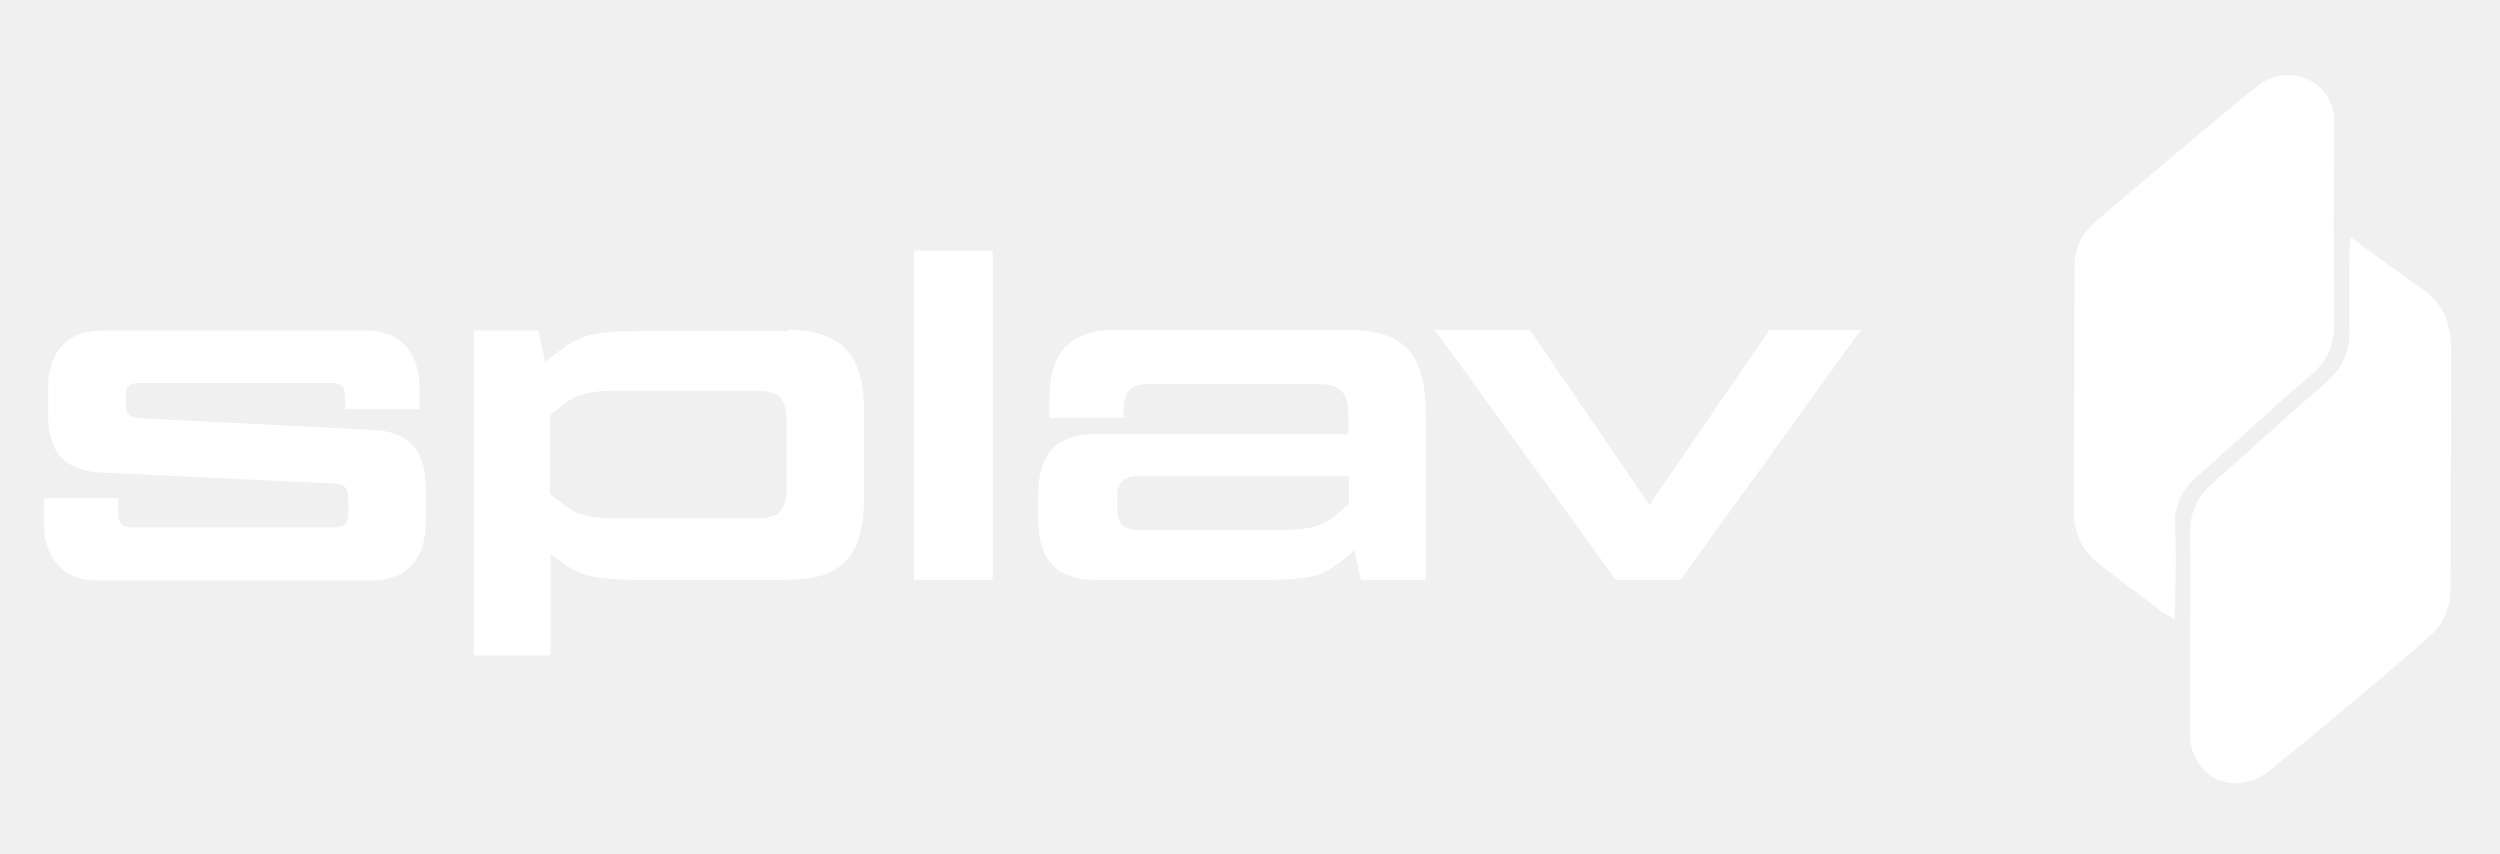
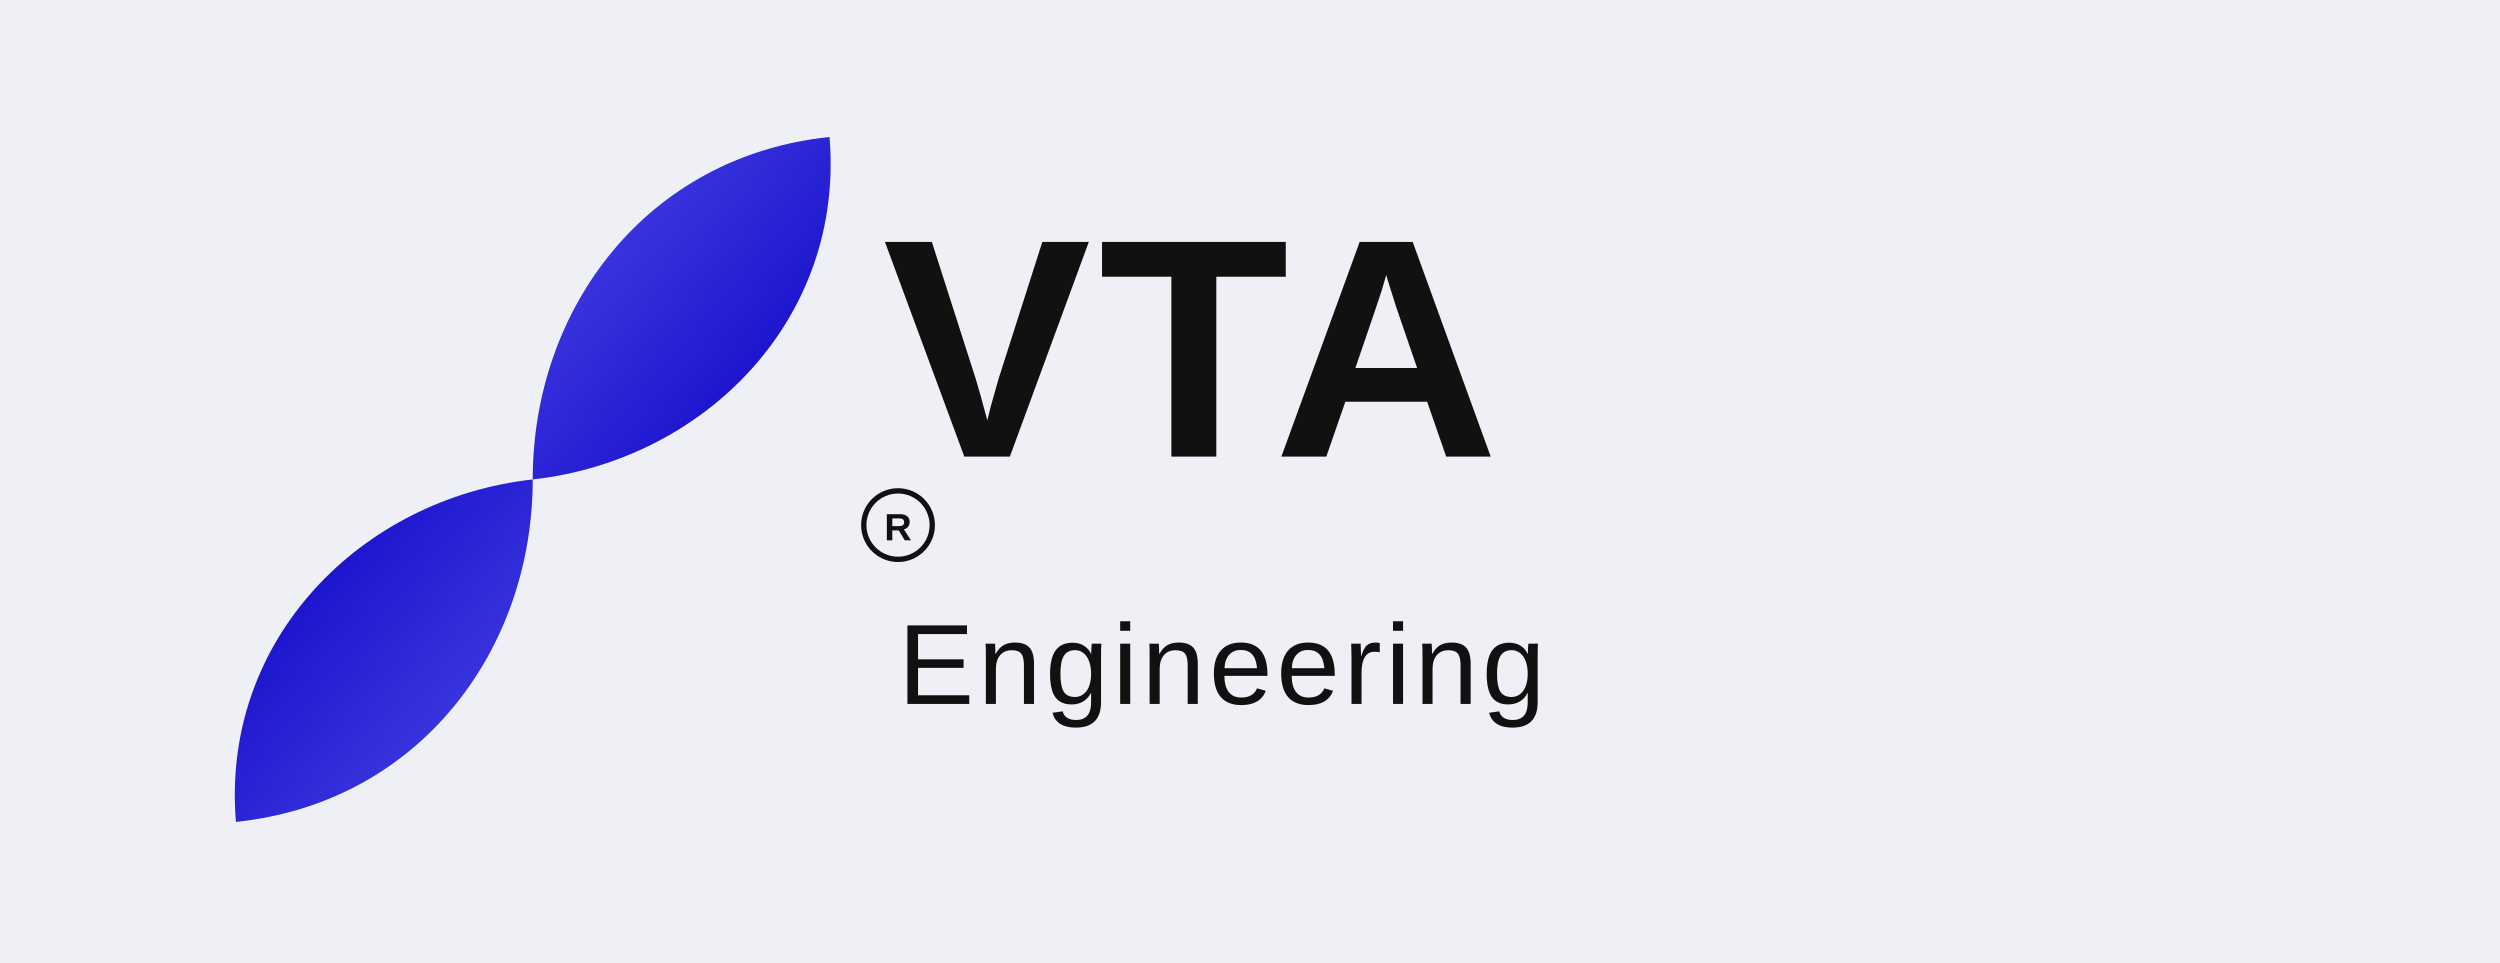
- <svg xmlns="http://www.w3.org/2000/svg" viewBox="100 355 410 140">
-   <g fill="#FFFFFF" fill-rule="evenodd">
-     <path d="M107.2,436.7h12.2v2.4c0,1.8,0.6,2.4,2.3,2.4h33.1c1.7,0,2.3-0.6,2.3-2.4v-2.3c0-1.8-0.6-2.4-2.3-2.5       l-38.1-1.8c-5.9-0.2-8.8-3.3-8.8-9.2v-4.8c0-5.9,3.3-9.3,8.8-9.3H160c5.5,0,8.8,3.5,8.8,9.4v3.5h-12.2v-1.9c0-1.8-0.6-2.4-2.3-2.4       h-31.4c-1.7,0-2.3,0.6-2.3,2.4v0.8c0,1.8,0.6,2.5,2.3,2.6l38.1,1.9c5.9,0.2,8.8,3.3,8.8,9.2v6.2c0,5.9-3.3,9.3-8.8,9.3h-45       c-5.5,0-8.8-3.5-8.8-9.4V436.7z" />
-     <path d="M229.1,409.1c8.9,0,12.6,3.9,12.6,13.4v14.2c0,9.6-3.7,13.4-12.6,13.4H204c-3.4,0-6-0.3-7.8-0.8       c-1.8-0.5-3.8-1.7-5.9-3.5v16.7h-12.6v-53.3h10.6l1.1,5.2c2.5-2.2,4.6-3.5,6.5-4.2c1.8-0.6,4.6-0.9,8.2-0.9H229.1z       M229,424.4c0-4.1-1.2-5.3-5-5.3h-23.9c-3.3,0-5.9,0.7-7.6,2.2l-2.3,1.8v12.9l2.3,1.8c1.8,1.5,4.3,2.2,7.6,2.2H224       c3.9,0,5-1.2,5-5.3V424.4z" />
-     <rect x="249.9" y="396.1" width="12.9" height="54" />
-     <path d="M321.2,409.1c8.9,0,12.6,3.9,12.6,13.4v27.6h-10.6l-1.1-4.9c-2.3,2.2-4.3,3.5-6,4.1c-1.7,0.5-4.2,0.8-7.8,0.8       h-28.8c-6.1,0-9.2-3.2-9.2-9.7v-4.5c0-6.5,3.1-9.7,9.2-9.7h41.6v-2.9c0-4.1-1.2-5.3-5.1-5.3h-27.6c-3,0-4.1,1.2-4.1,4.3v1.2       h-12.2v-2.8c0-8,3.4-11.6,10.9-11.6H321.2z M312.3,441.8c2.6,0,4.7-0.7,6.4-2l2.5-2.1v-4.6h-34.4c-2.7,0-3.6,1-3.6,3.9v1       c0,3,0.9,3.9,3.6,3.9H312.3z" />
-     <polygon points="390.2,409.1 405.2,409.1 375.6,450.1 365,450.1 335.3,409.1 350.9,409.1 370.5,437.8" />
-     <path d="M482.8,408.2c0,3.3-1,5.8-3.5,8c-6.3,5.5-12.5,11.2-18.8,16.8c-2.6,2.3-4,4.8-3.8,8.3c0.2,4.2,0.1,8.5,0,12.7       c0,0.8-0.1,1.5-0.1,2.6c-0.9-0.6-1.6-1-2.2-1.4c-3.3-2.5-6.7-5-9.9-7.5c-2.9-2.2-4.4-5.2-4.4-8.9c0.1-13.3,0.1-26.5,0.1-39.8       c0-2.9,0.9-5.3,3.1-7.3c2.9-2.6,6-5.1,8.9-7.6c5.8-4.9,11.6-9.8,17.5-14.6c2.2-1.8,4.7-2.7,7.6-1.9c3.2,0.9,5.3,3.5,5.5,6.8       c0,0.5,0,1,0,1.4C482.7,386.6,482.7,397.4,482.8,408.2z" />
-     <path d="M502,413.5c0,12.6-0.1,25.1-0.1,37.7c0,3.2-1,6-3.4,8.1c-3.7,3.3-7.5,6.5-11.3,9.7c-4.4,3.7-8.8,7.4-13.3,11       c-0.9,0.8-1.9,1.6-2.9,2.2c-5.4,3.3-11.7-0.2-11.8-6.5c-0.1-3.9,0-7.8,0-11.8c0-7.1,0.1-14.2,0-21.4c-0.1-3.5,1.2-6.1,3.8-8.4       c6.2-5.4,12.2-11,18.5-16.4c2.6-2.3,3.9-4.9,3.8-8.4c-0.1-4.2,0-8.5,0-12.7c0-0.8,0.1-1.5,0.2-2.7c2.9,2.1,5.4,4,8,5.8       c1.2,0.8,2.3,1.8,3.5,2.5c3.2,2.1,4.7,5.1,4.9,8.9C502,411.9,502,412.7,502,413.5z" />
+ <svg xmlns="http://www.w3.org/2000/svg" width="657" height="253" viewBox="0 0 657 253">
+   <defs>
+     <linearGradient id="petalBlue1" x1="0%" y1="0%" x2="100%" y2="100%">
+       <stop offset="0%" stop-color="#4B49E8" />
+       <stop offset="100%" stop-color="#0B00C4" />
+     </linearGradient>
+     <linearGradient id="petalBlue2" x1="100%" y1="100%" x2="0%" y2="0%">
+       <stop offset="0%" stop-color="#4B49E8" />
+       <stop offset="100%" stop-color="#0B00C4" />
+     </linearGradient>
+   </defs>
+   <rect width="657" height="253" fill="#EEF0F5" />
+   <g transform="translate(40,26)">
+     <path d="M100,100              C100,55 130,15 178,10              C182,58 145,95 100,100              Z" fill="url(#petalBlue1)" />
+     <path d="M100,100              C100,145 70,185 22,190              C18,142 55,105 100,100              Z" fill="url(#petalBlue2)" />
+     <circle cx="196" cy="112" r="9" fill="none" stroke="#111111" stroke-width="1.4" />
+     <text x="196" y="116" font-family="Arial, sans-serif" font-size="10" font-weight="600" fill="#111111" text-anchor="middle">R</text>
+   </g>
+   <g transform="translate(232,0)">
+     <text x="0" y="120" font-family="Arial, Helvetica, sans-serif" font-size="82" font-weight="800" letter-spacing="2" fill="#111111">VTA</text>
+     <text x="4" y="185" font-family="Arial, Helvetica, sans-serif" font-size="30" font-weight="500" letter-spacing="1" fill="#111111">Engineering</text>
  </g>
</svg>
